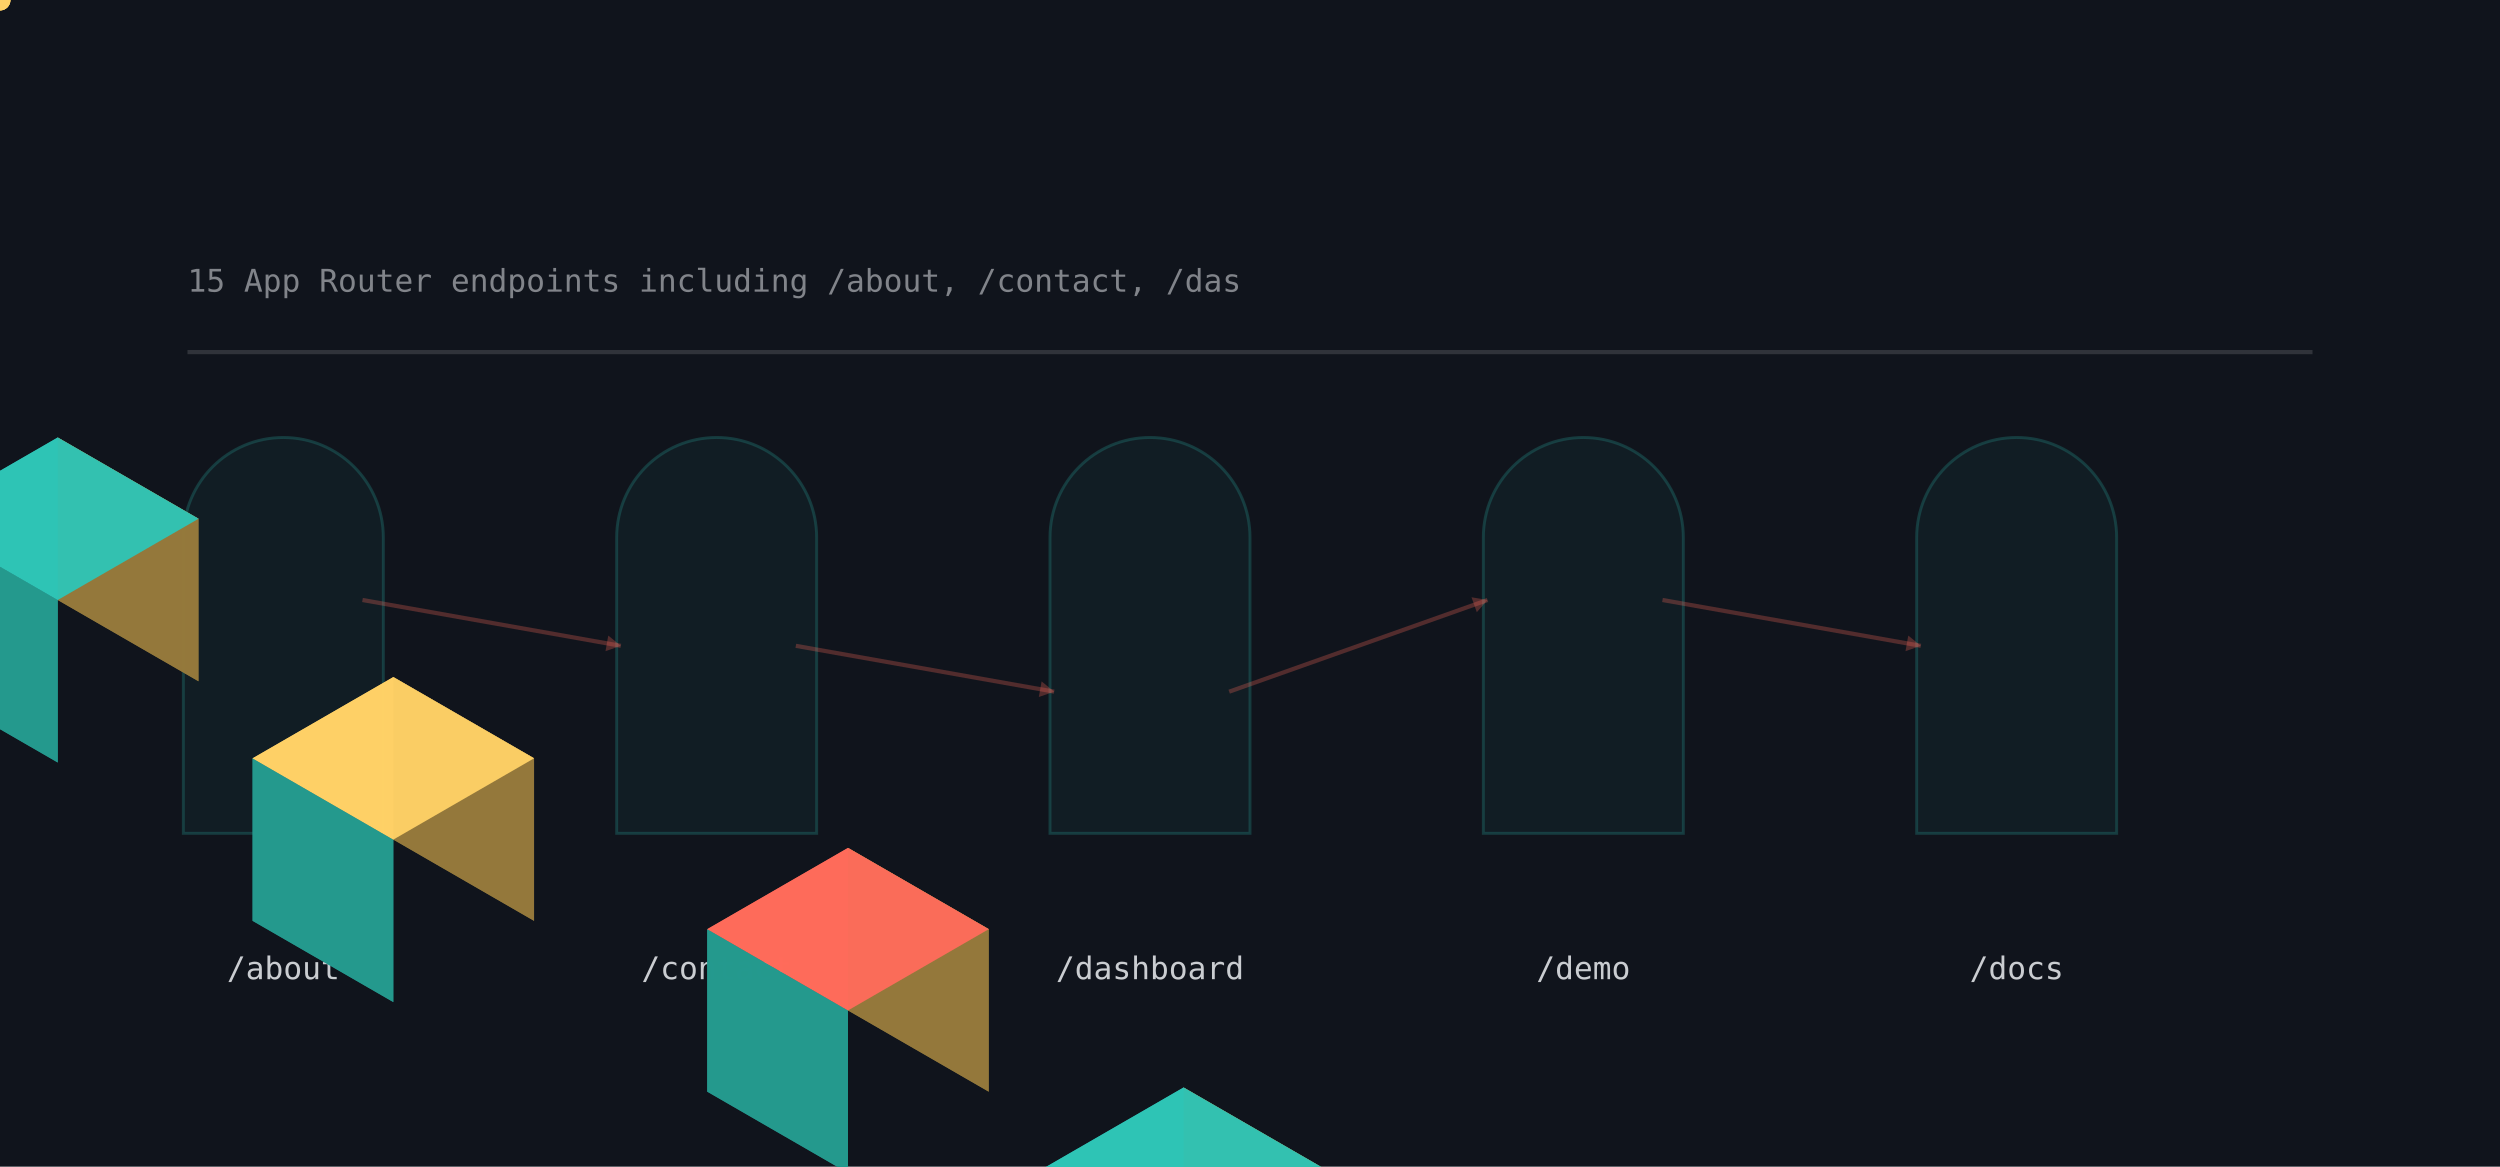
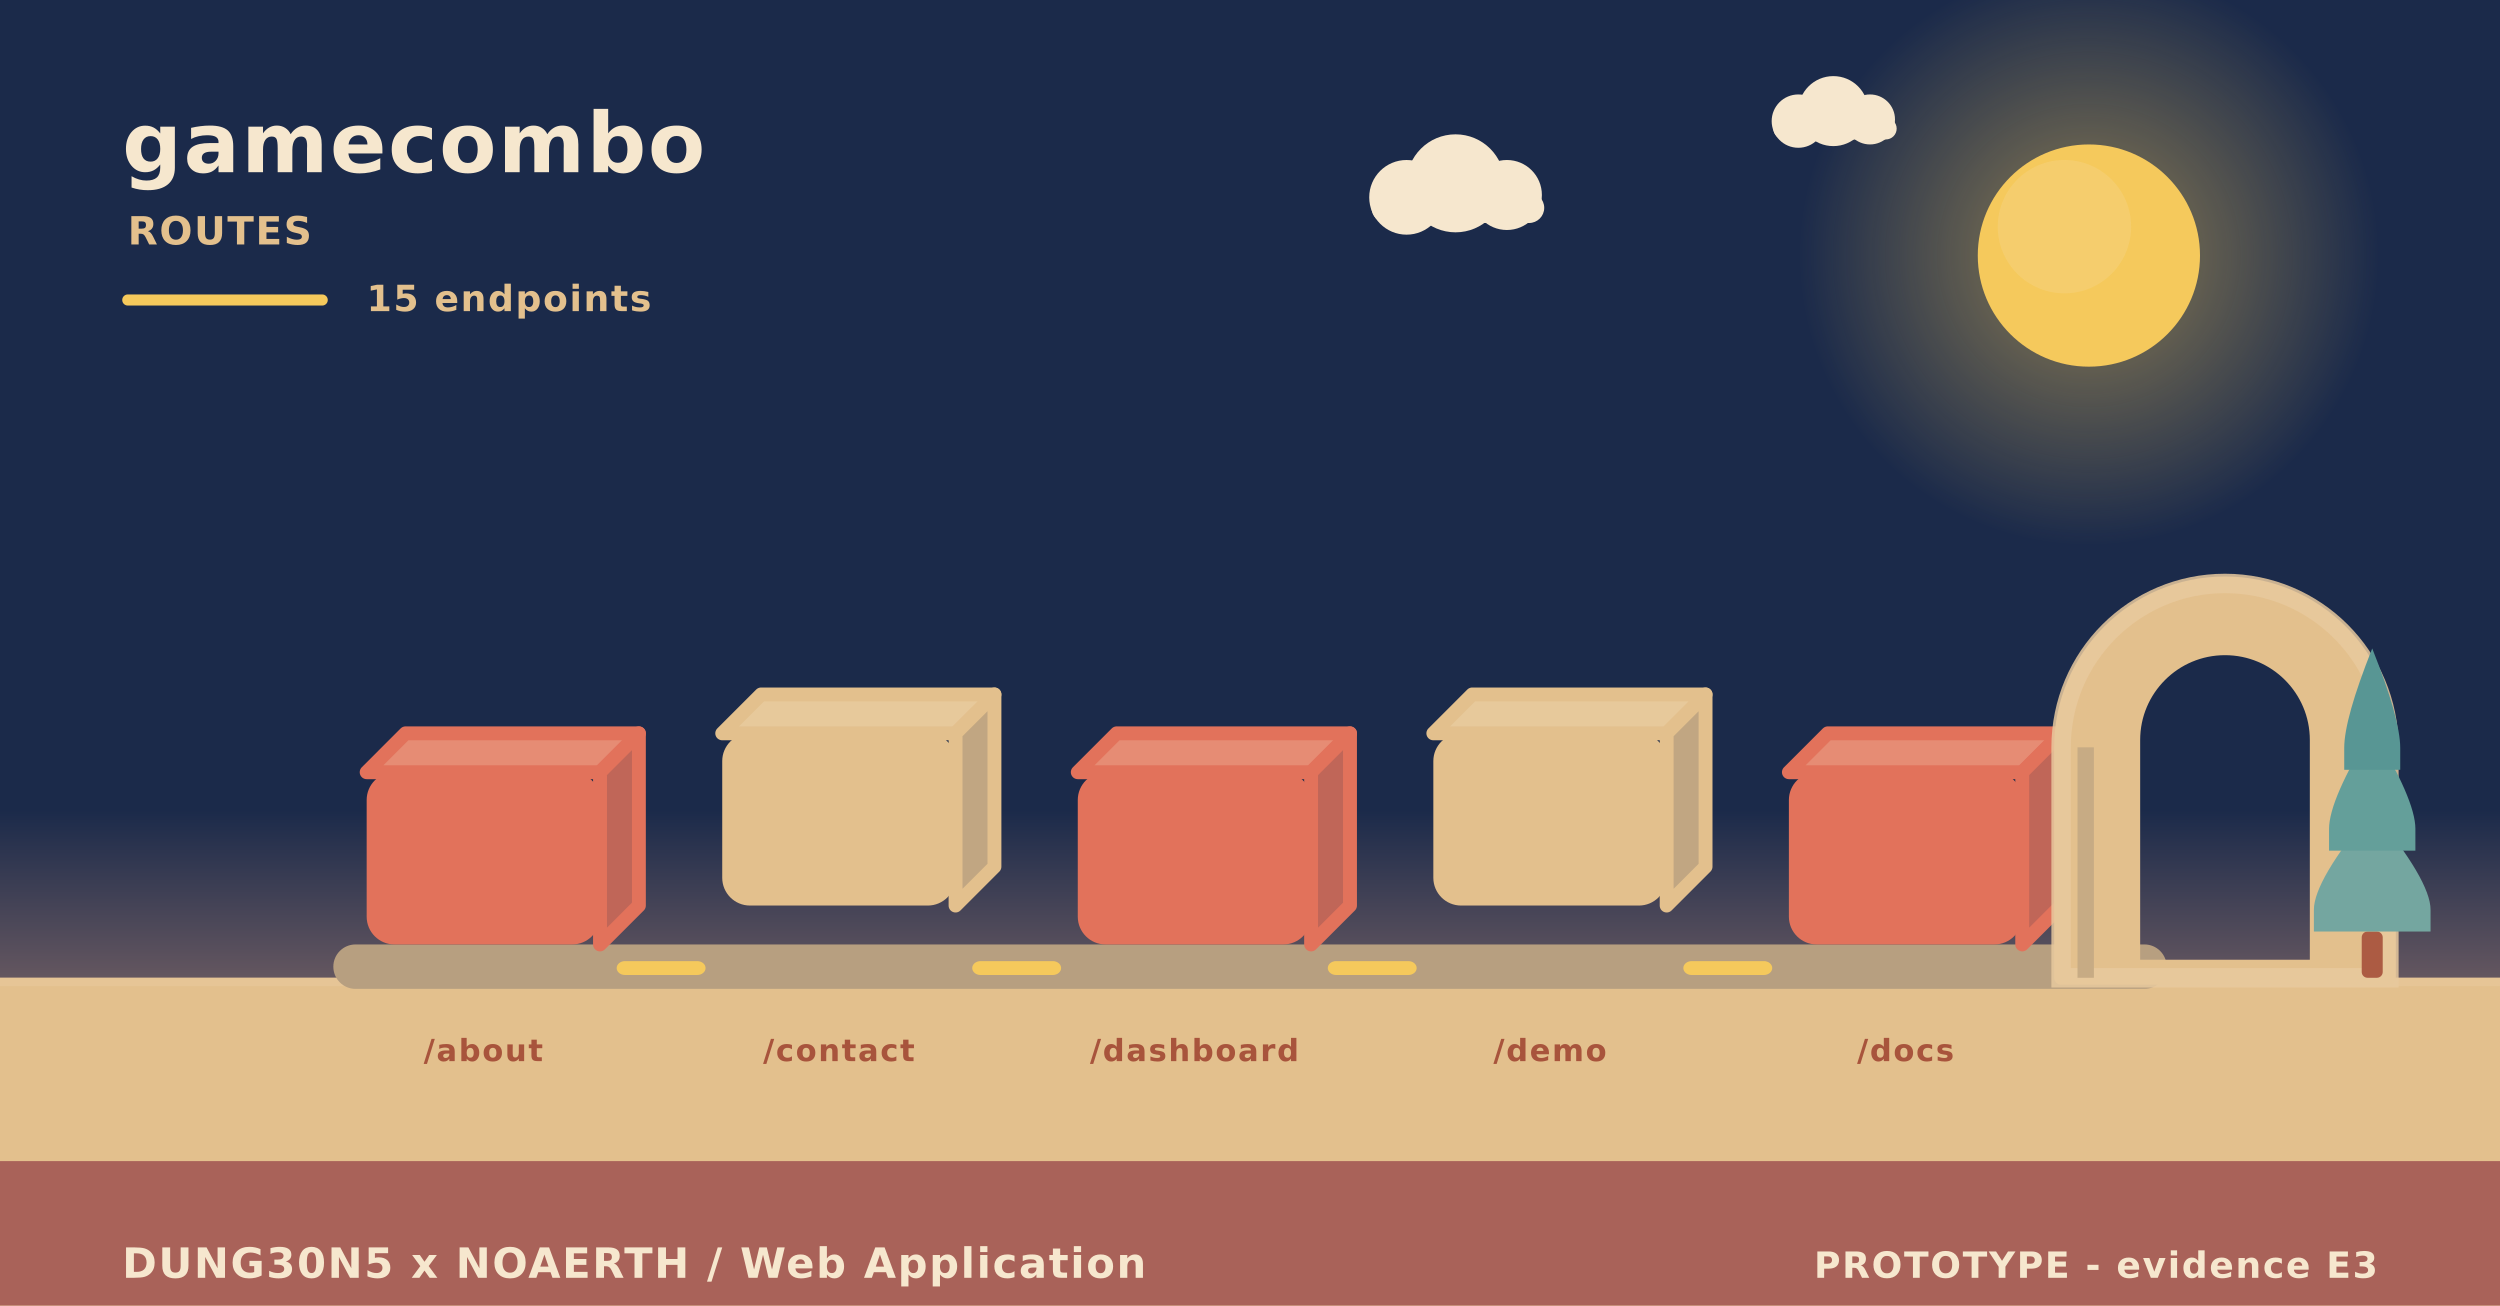
- <svg xmlns="http://www.w3.org/2000/svg" viewBox="0 0 1200 560" width="1200" height="560" role="img" aria-label="gamecombo data flow">
-   <rect width="1200" height="560" fill="#10141c" />
-   <defs>
-     <linearGradient id="gf" x1="0" y1="0" x2="1" y2="1">
-       <stop offset="0%" stop-color="#ff6b5a" />
-       <stop offset="100%" stop-color="#2ec4b6" />
-     </linearGradient>
-   </defs>
-   <path d="M88.00,400.00 L88.00,258.00 A48.00,48.00 0 0 1 184.00,258.00 L184.00,400.00 Z" fill="rgba(46,196,182,0.100)" opacity="0.55" stroke="rgba(46,196,182,0.400)" stroke-width="1.4" />
-   <polygon points="-133.37,173.00 -65.82,212.00 -65.82,134.00 -133.37,95.00" fill="#94793b" opacity="0.95" />
-   <polygon points="-200.92,212.00 -133.37,251.00 -133.37,173.00 -200.92,134.00" fill="#24998e" opacity="0.95" />
-   <polygon points="-133.37,95.00 -65.82,134.00 -133.37,173.00 -200.92,134.00" fill="#ff6b5a" opacity="0.95" />
+ <svg xmlns="http://www.w3.org/2000/svg" width="900" height="470" viewBox="0 0 900 470" role="img" aria-label="gamecombo - how data moves">
+   <linearGradient id="skyd" x1="0" y1="0" x2="0" y2="1">
+     <stop offset="0" stop-color="#1b2a4a" />
+     <stop offset="0.62" stop-color="#1b2a4a" />
+     <stop offset="1" stop-color="#f3ad8a" />
+   </linearGradient>
+   <rect width="900" height="470" fill="url(#skyd)" />
+   <radialGradient id="sund">
+     <stop offset="0.35" stop-color="#f5c95c" stop-opacity="0.34" />
+     <stop offset="1" stop-color="#f5c95c" stop-opacity="0" />
+   </radialGradient>
+   <circle cx="752" cy="92" r="104" fill="url(#sund)" />
+   <circle cx="752" cy="92" r="40" fill="#f5c95c" />
+   <circle cx="743.2" cy="81.6" r="24" fill="#f5d27e" opacity="0.5" />
  <g>
-     <polygon points="-133.37,173.00 -65.82,212.00 -65.82,134.00 -133.37,95.00" fill="#94793b" opacity="0.95" />
-     <polygon points="-200.92,212.00 -133.37,251.00 -133.37,173.00 -200.92,134.00" fill="#24998e" opacity="0.95" />
-     <polygon points="-133.37,95.00 -65.82,134.00 -133.37,173.00 -200.92,134.00" fill="#ff6b5a" opacity="0.95" />
-     <animate attributeName="opacity" values="0.25;1.0;0.25" dur="5.083s" begin="0.0s" repeatCount="indefinite" />
+     <circle cx="524" cy="66" r="17.64" fill="#f6e7ce" />
+     <circle cx="506.36" cy="71.04" r="13.44" fill="#f6e7ce" />
+     <circle cx="542.48" cy="70.2" r="12.6" fill="#f6e7ce" />
+     <rect x="493.76" y="69.36" width="62.16" height="10.92" rx="5.46" fill="#f6e7ce" />
+     <animateTransform attributeName="transform" type="translate" values="0 0;24 0;0 0" dur="36s" begin="0s" repeatCount="indefinite" />
  </g>
-   <text x="136" y="470" font-family="ui-monospace,Menlo,monospace" font-size="15" fill="rgba(242,245,249,0.820)" text-anchor="middle">/about</text>
-   <path d="M296.00,400.00 L296.00,258.00 A48.00,48.00 0 0 1 392.00,258.00 L392.00,400.00 Z" fill="rgba(46,196,182,0.100)" opacity="0.55" stroke="rgba(46,196,182,0.400)" stroke-width="1.4" />
-   <polygon points="27.71,288.00 95.26,327.00 95.26,249.00 27.71,210.00" fill="#94793b" opacity="0.95" />
-   <polygon points="-39.84,327.00 27.71,366.00 27.71,288.00 -39.84,249.00" fill="#24998e" opacity="0.95" />
-   <polygon points="27.71,210.00 95.26,249.00 27.71,288.00 -39.84,249.00" fill="#2ec4b6" opacity="0.95" />
  <g>
-     <polygon points="27.71,288.00 95.26,327.00 95.26,249.00 27.71,210.00" fill="#94793b" opacity="0.95" />
-     <polygon points="-39.84,327.00 27.71,366.00 27.71,288.00 -39.84,249.00" fill="#24998e" opacity="0.95" />
-     <polygon points="27.71,210.00 95.26,249.00 27.71,288.00 -39.84,249.00" fill="#2ec4b6" opacity="0.95" />
-     <animate attributeName="opacity" values="0.25;1.0;0.25" dur="5.083s" begin="0.4s" repeatCount="indefinite" />
+     <circle cx="660" cy="40" r="12.6" fill="#f6e7ce" />
+     <circle cx="647.4" cy="43.6" r="9.6" fill="#f6e7ce" />
+     <circle cx="673.2" cy="43" r="9" fill="#f6e7ce" />
+     <rect x="638.4" y="42.4" width="44.4" height="7.8" rx="3.9" fill="#f6e7ce" />
+     <animateTransform attributeName="transform" type="translate" values="0 0;-18 0;0 0" dur="46s" begin="3s" repeatCount="indefinite" />
  </g>
-   <text x="344" y="470" font-family="ui-monospace,Menlo,monospace" font-size="15" fill="rgba(242,245,249,0.820)" text-anchor="middle">/contact</text>
-   <line x1="174.00" y1="288.00" x2="298.00" y2="310.00" stroke="rgba(255,107,90,0.500)" stroke-width="2.00" opacity="0.55" />
-   <polygon points="298.00,310.00 291.97,305.07 290.64,312.55" fill="rgba(255,107,90,0.500)" opacity="0.55" />
-   <g opacity="0.9">
-     <circle cx="0.00" cy="0.00" r="5.00" fill="#ffd166" opacity="1.00" />
-     <animateTransform attributeName="transform" type="translate" values="174.00,288.00 298.00,310.00" dur="4.067s" begin="0.0s" repeatCount="indefinite" />
-     <animateTransform attributeName="transform" type="translate" values="298.00,310.00 174.00,288.00" dur="4.067s" begin="2.033s" repeatCount="indefinite" />
+   <rect x="0" y="352" width="900" height="118" fill="#e3c08d" />
+   <rect x="0" y="352" width="900" height="3" fill="#e6c596" />
+   <text x="44" y="62" font-family="Verdana,DejaVu Sans,sans-serif" font-size="30" font-weight="700" letter-spacing="0.6" fill="#f6e7ce" text-anchor="start">gamecombo</text>
+   <text x="46" y="88" font-family="Verdana,DejaVu Sans,sans-serif" font-size="14" font-weight="700" letter-spacing="0.6" fill="#e3c08d" text-anchor="start">ROUTES</text>
+   <rect x="44" y="106" width="74" height="4" rx="2" fill="#f5c95c" />
+   <text x="132" y="112" font-family="Verdana,DejaVu Sans,sans-serif" font-size="13" font-weight="700" letter-spacing="0.6" fill="#e3c08d" text-anchor="start">15 endpoints</text>
+   <rect x="120" y="340" width="660" height="16" rx="8" fill="#b79f80" />
+   <g>
+     <path d="M132,278 L216,278 L230,264 L146,264 Z" fill="#e68c74" stroke="#e2725b" stroke-width="5" stroke-linejoin="round" />
+     <path d="M216,278 L230,264 L230,326 L216,340 Z" fill="#c06658" stroke="#e2725b" stroke-width="5" stroke-linejoin="round" />
+     <rect x="132" y="278" width="84" height="62" rx="10" fill="#e2725b" />
+     <animateTransform attributeName="transform" type="translate" values="0 10;0 0" dur="0.8s" begin="0s" fill="freeze" />
  </g>
-   <path d="M504.00,400.00 L504.00,258.00 A48.00,48.00 0 0 1 600.00,258.00 L600.00,400.00 Z" fill="rgba(46,196,182,0.100)" opacity="0.55" stroke="rgba(46,196,182,0.400)" stroke-width="1.4" />
-   <polygon points="188.79,403.00 256.34,442.00 256.34,364.00 188.79,325.00" fill="#94793b" opacity="0.95" />
-   <polygon points="121.24,442.00 188.79,481.00 188.79,403.00 121.24,364.00" fill="#24998e" opacity="0.95" />
-   <polygon points="188.79,325.00 256.34,364.00 188.79,403.00 121.24,364.00" fill="#ffd166" opacity="0.95" />
+   <text x="174" y="382" font-family="Verdana,DejaVu Sans,sans-serif" font-size="11" font-weight="700" letter-spacing="0.6" fill="#a8543c" text-anchor="middle">/about</text>
  <g>
-     <polygon points="188.79,403.00 256.34,442.00 256.34,364.00 188.79,325.00" fill="#94793b" opacity="0.95" />
-     <polygon points="121.24,442.00 188.79,481.00 188.79,403.00 121.24,364.00" fill="#24998e" opacity="0.95" />
-     <polygon points="188.79,325.00 256.34,364.00 188.79,403.00 121.24,364.00" fill="#ffd166" opacity="0.95" />
-     <animate attributeName="opacity" values="0.25;1.0;0.25" dur="5.083s" begin="0.8s" repeatCount="indefinite" />
+     <path d="M260,264 L344,264 L358,250 L274,250 Z" fill="#e7c99b" stroke="#e3c08d" stroke-width="5" stroke-linejoin="round" />
+     <path d="M344,264 L358,250 L358,312 L344,326 Z" fill="#c1a682" stroke="#e3c08d" stroke-width="5" stroke-linejoin="round" />
+     <rect x="260" y="264" width="84" height="62" rx="10" fill="#e3c08d" />
+     <animateTransform attributeName="transform" type="translate" values="0 10;0 0" dur="0.8s" begin="0.26s" fill="freeze" />
  </g>
-   <text x="552" y="470" font-family="ui-monospace,Menlo,monospace" font-size="15" fill="rgba(242,245,249,0.820)" text-anchor="middle">/dashboard</text>
-   <line x1="382.00" y1="310.00" x2="506.00" y2="332.00" stroke="rgba(255,107,90,0.500)" stroke-width="2.00" opacity="0.55" />
-   <polygon points="506.00,332.00 499.97,327.07 498.64,334.55" fill="rgba(255,107,90,0.500)" opacity="0.55" />
-   <g opacity="0.9">
-     <circle cx="0.00" cy="0.00" r="5.00" fill="#ffd166" opacity="1.00" />
-     <animateTransform attributeName="transform" type="translate" values="382.00,310.00 506.00,332.00" dur="4.067s" begin="0.45s" repeatCount="indefinite" />
-     <animateTransform attributeName="transform" type="translate" values="506.00,332.00 382.00,310.00" dur="4.067s" begin="2.483s" repeatCount="indefinite" />
+   <text x="302" y="382" font-family="Verdana,DejaVu Sans,sans-serif" font-size="11" font-weight="700" letter-spacing="0.6" fill="#a8543c" text-anchor="middle">/contact</text>
+   <rect x="222" y="346" width="32" height="5" rx="3" fill="#f5c95c" />
+   <animate attributeName="opacity" values="0.3;1;0.3" dur="3.4s" begin="0.5s" repeatCount="indefinite" />
+   <g>
+     <path d="M388,278 L472,278 L486,264 L402,264 Z" fill="#e68c74" stroke="#e2725b" stroke-width="5" stroke-linejoin="round" />
+     <path d="M472,278 L486,264 L486,326 L472,340 Z" fill="#c06658" stroke="#e2725b" stroke-width="5" stroke-linejoin="round" />
+     <rect x="388" y="278" width="84" height="62" rx="10" fill="#e2725b" />
+     <animateTransform attributeName="transform" type="translate" values="0 10;0 0" dur="0.8s" begin="0.52s" fill="freeze" />
  </g>
-   <path d="M712.00,400.00 L712.00,258.00 A48.00,48.00 0 0 1 808.00,258.00 L808.00,400.00 Z" fill="rgba(46,196,182,0.100)" opacity="0.55" stroke="rgba(46,196,182,0.400)" stroke-width="1.4" />
-   <polygon points="407.03,485.00 474.58,524.00 474.58,446.00 407.03,407.00" fill="#94793b" opacity="0.95" />
-   <polygon points="339.48,524.00 407.03,563.00 407.03,485.00 339.48,446.00" fill="#24998e" opacity="0.95" />
-   <polygon points="407.03,407.00 474.58,446.00 407.03,485.00 339.48,446.00" fill="#ff6b5a" opacity="0.95" />
+   <text x="430" y="382" font-family="Verdana,DejaVu Sans,sans-serif" font-size="11" font-weight="700" letter-spacing="0.6" fill="#a8543c" text-anchor="middle">/dashboard</text>
+   <rect x="350" y="346" width="32" height="5" rx="3" fill="#f5c95c" />
+   <animate attributeName="opacity" values="0.3;1;0.3" dur="3.4s" begin="1s" repeatCount="indefinite" />
  <g>
-     <polygon points="407.03,485.00 474.58,524.00 474.58,446.00 407.03,407.00" fill="#94793b" opacity="0.95" />
-     <polygon points="339.48,524.00 407.03,563.00 407.03,485.00 339.48,446.00" fill="#24998e" opacity="0.95" />
-     <polygon points="407.03,407.00 474.58,446.00 407.03,485.00 339.48,446.00" fill="#ff6b5a" opacity="0.95" />
-     <animate attributeName="opacity" values="0.25;1.0;0.25" dur="5.083s" begin="1.2s" repeatCount="indefinite" />
+     <path d="M516,264 L600,264 L614,250 L530,250 Z" fill="#e7c99b" stroke="#e3c08d" stroke-width="5" stroke-linejoin="round" />
+     <path d="M600,264 L614,250 L614,312 L600,326 Z" fill="#c1a682" stroke="#e3c08d" stroke-width="5" stroke-linejoin="round" />
+     <rect x="516" y="264" width="84" height="62" rx="10" fill="#e3c08d" />
+     <animateTransform attributeName="transform" type="translate" values="0 10;0 0" dur="0.8s" begin="0.78s" fill="freeze" />
  </g>
-   <text x="760" y="470" font-family="ui-monospace,Menlo,monospace" font-size="15" fill="rgba(242,245,249,0.820)" text-anchor="middle">/demo</text>
-   <line x1="590.00" y1="332.00" x2="714.00" y2="288.00" stroke="rgba(255,107,90,0.500)" stroke-width="2.00" opacity="0.55" />
-   <polygon points="714.00,288.00 706.32,286.69 708.86,293.86" fill="rgba(255,107,90,0.500)" opacity="0.55" />
-   <g opacity="0.9">
-     <circle cx="0.00" cy="0.00" r="5.00" fill="#ffd166" opacity="1.00" />
-     <animateTransform attributeName="transform" type="translate" values="590.00,332.00 714.00,288.00" dur="4.067s" begin="0.9s" repeatCount="indefinite" />
-     <animateTransform attributeName="transform" type="translate" values="714.00,288.00 590.00,332.00" dur="4.067s" begin="2.933s" repeatCount="indefinite" />
+   <text x="558" y="382" font-family="Verdana,DejaVu Sans,sans-serif" font-size="11" font-weight="700" letter-spacing="0.6" fill="#a8543c" text-anchor="middle">/demo</text>
+   <rect x="478" y="346" width="32" height="5" rx="3" fill="#f5c95c" />
+   <animate attributeName="opacity" values="0.3;1;0.3" dur="3.4s" begin="1.5s" repeatCount="indefinite" />
+   <g>
+     <path d="M644,278 L728,278 L742,264 L658,264 Z" fill="#e68c74" stroke="#e2725b" stroke-width="5" stroke-linejoin="round" />
+     <path d="M728,278 L742,264 L742,326 L728,340 Z" fill="#c06658" stroke="#e2725b" stroke-width="5" stroke-linejoin="round" />
+     <rect x="644" y="278" width="84" height="62" rx="10" fill="#e2725b" />
+     <animateTransform attributeName="transform" type="translate" values="0 10;0 0" dur="0.8s" begin="1.04s" fill="freeze" />
  </g>
-   <path d="M920.00,400.00 L920.00,258.00 A48.00,48.00 0 0 1 1016.00,258.00 L1016.00,400.00 Z" fill="rgba(46,196,182,0.100)" opacity="0.55" stroke="rgba(46,196,182,0.400)" stroke-width="1.4" />
-   <polygon points="568.11,600.00 635.66,639.00 635.66,561.00 568.11,522.00" fill="#94793b" opacity="0.95" />
-   <polygon points="500.56,639.00 568.11,678.00 568.11,600.00 500.56,561.00" fill="#24998e" opacity="0.95" />
-   <polygon points="568.11,522.00 635.66,561.00 568.11,600.00 500.56,561.00" fill="#2ec4b6" opacity="0.95" />
-   <g>
-     <polygon points="568.11,600.00 635.66,639.00 635.66,561.00 568.11,522.00" fill="#94793b" opacity="0.95" />
-     <polygon points="500.56,639.00 568.11,678.00 568.11,600.00 500.56,561.00" fill="#24998e" opacity="0.95" />
-     <polygon points="568.11,522.00 635.66,561.00 568.11,600.00 500.56,561.00" fill="#2ec4b6" opacity="0.95" />
-     <animate attributeName="opacity" values="0.25;1.0;0.25" dur="5.083s" begin="1.6s" repeatCount="indefinite" />
-   </g>
-   <text x="968" y="470" font-family="ui-monospace,Menlo,monospace" font-size="15" fill="rgba(242,245,249,0.820)" text-anchor="middle">/docs</text>
-   <line x1="798.00" y1="288.00" x2="922.00" y2="310.00" stroke="rgba(255,107,90,0.500)" stroke-width="2.00" opacity="0.55" />
-   <polygon points="922.00,310.00 915.97,305.07 914.64,312.55" fill="rgba(255,107,90,0.500)" opacity="0.55" />
-   <g opacity="0.9">
-     <circle cx="0.00" cy="0.00" r="5.00" fill="#ffd166" opacity="1.00" />
-     <animateTransform attributeName="transform" type="translate" values="798.00,288.00 922.00,310.00" dur="4.067s" begin="1.35s" repeatCount="indefinite" />
-     <animateTransform attributeName="transform" type="translate" values="922.00,310.00 798.00,288.00" dur="4.067s" begin="3.383s" repeatCount="indefinite" />
-   </g>
-   <rect x="90.00" y="168.00" width="1020.00" height="2.00" rx="0.00" fill="rgba(242,245,249,0.140)" opacity="1.00" />
-   <text x="90" y="140" font-family="ui-monospace,Menlo,monospace" font-size="15" fill="rgba(242,245,249,0.500)">15 App Router endpoints including /about, /contact, /das</text>
+   <text x="686" y="382" font-family="Verdana,DejaVu Sans,sans-serif" font-size="11" font-weight="700" letter-spacing="0.6" fill="#a8543c" text-anchor="middle">/docs</text>
+   <rect x="606" y="346" width="32" height="5" rx="3" fill="#f5c95c" />
+   <animate attributeName="opacity" values="0.3;1;0.3" dur="3.4s" begin="2s" repeatCount="indefinite" />
+   <path d="M742,352 L742,269.04 A59,59 0 0 1 860,269.04 L860,352 Z M767.96,348 L767.96,266.4 A33.04,33.04 0 0 1 834.04,266.4 L834.04,348 Z" fill="#e3c08d" fill-rule="evenodd" stroke="#e3c08d" stroke-width="5" stroke-linejoin="round" />
+   <path d="M742,352 L742,269.04 A59,59 0 0 1 860,269.04 L860,352 Z" fill="none" stroke="#e8c99d" stroke-width="7" stroke-linecap="round" opacity="0.85" />
+   <rect x="747.9" y="269.04" width="5.9" height="82.96" fill="#c7ab84" />
+   <rect x="850.22" y="335.36" width="7.56" height="16.64" rx="2.1" fill="#ac5b43" />
+   <path d="M854,291.68 Q833,317.01 833,327.5 Q833,335.36 833,335.36 L875,335.36 Q875,335.36 875,327.5 Q875,317.01 854,291.68 Z" fill="#74a6a0" />
+   <path d="M854,262.56 Q838.46,287.89 838.46,298.38 Q838.46,306.24 838.46,306.24 L869.54,306.24 Q869.54,306.24 869.54,298.38 Q869.54,287.89 854,262.56 Z" fill="#649f9a" />
+   <path d="M854,233.44 Q843.92,258.77 843.92,269.26 Q843.92,277.12 843.92,277.12 L864.08,277.12 Q864.08,277.12 864.08,269.26 Q864.08,258.77 854,233.44 Z" fill="#589694" />
+   <rect x="0" y="418" width="900" height="52" rx="0" fill="#a65c56" opacity="0.94" />
+   <text x="44" y="460" font-family="Verdana,DejaVu Sans,sans-serif" font-size="15" font-weight="700" letter-spacing="0.6" fill="#f6e7ce" text-anchor="start">DUNG30N5 x NOAERTH  /  Web Application</text>
+   <text x="856" y="460" font-family="Verdana,DejaVu Sans,sans-serif" font-size="13" font-weight="700" letter-spacing="0.6" fill="#f6e7ce" text-anchor="end">PROTOTYPE  -  evidence E3</text>
</svg>
